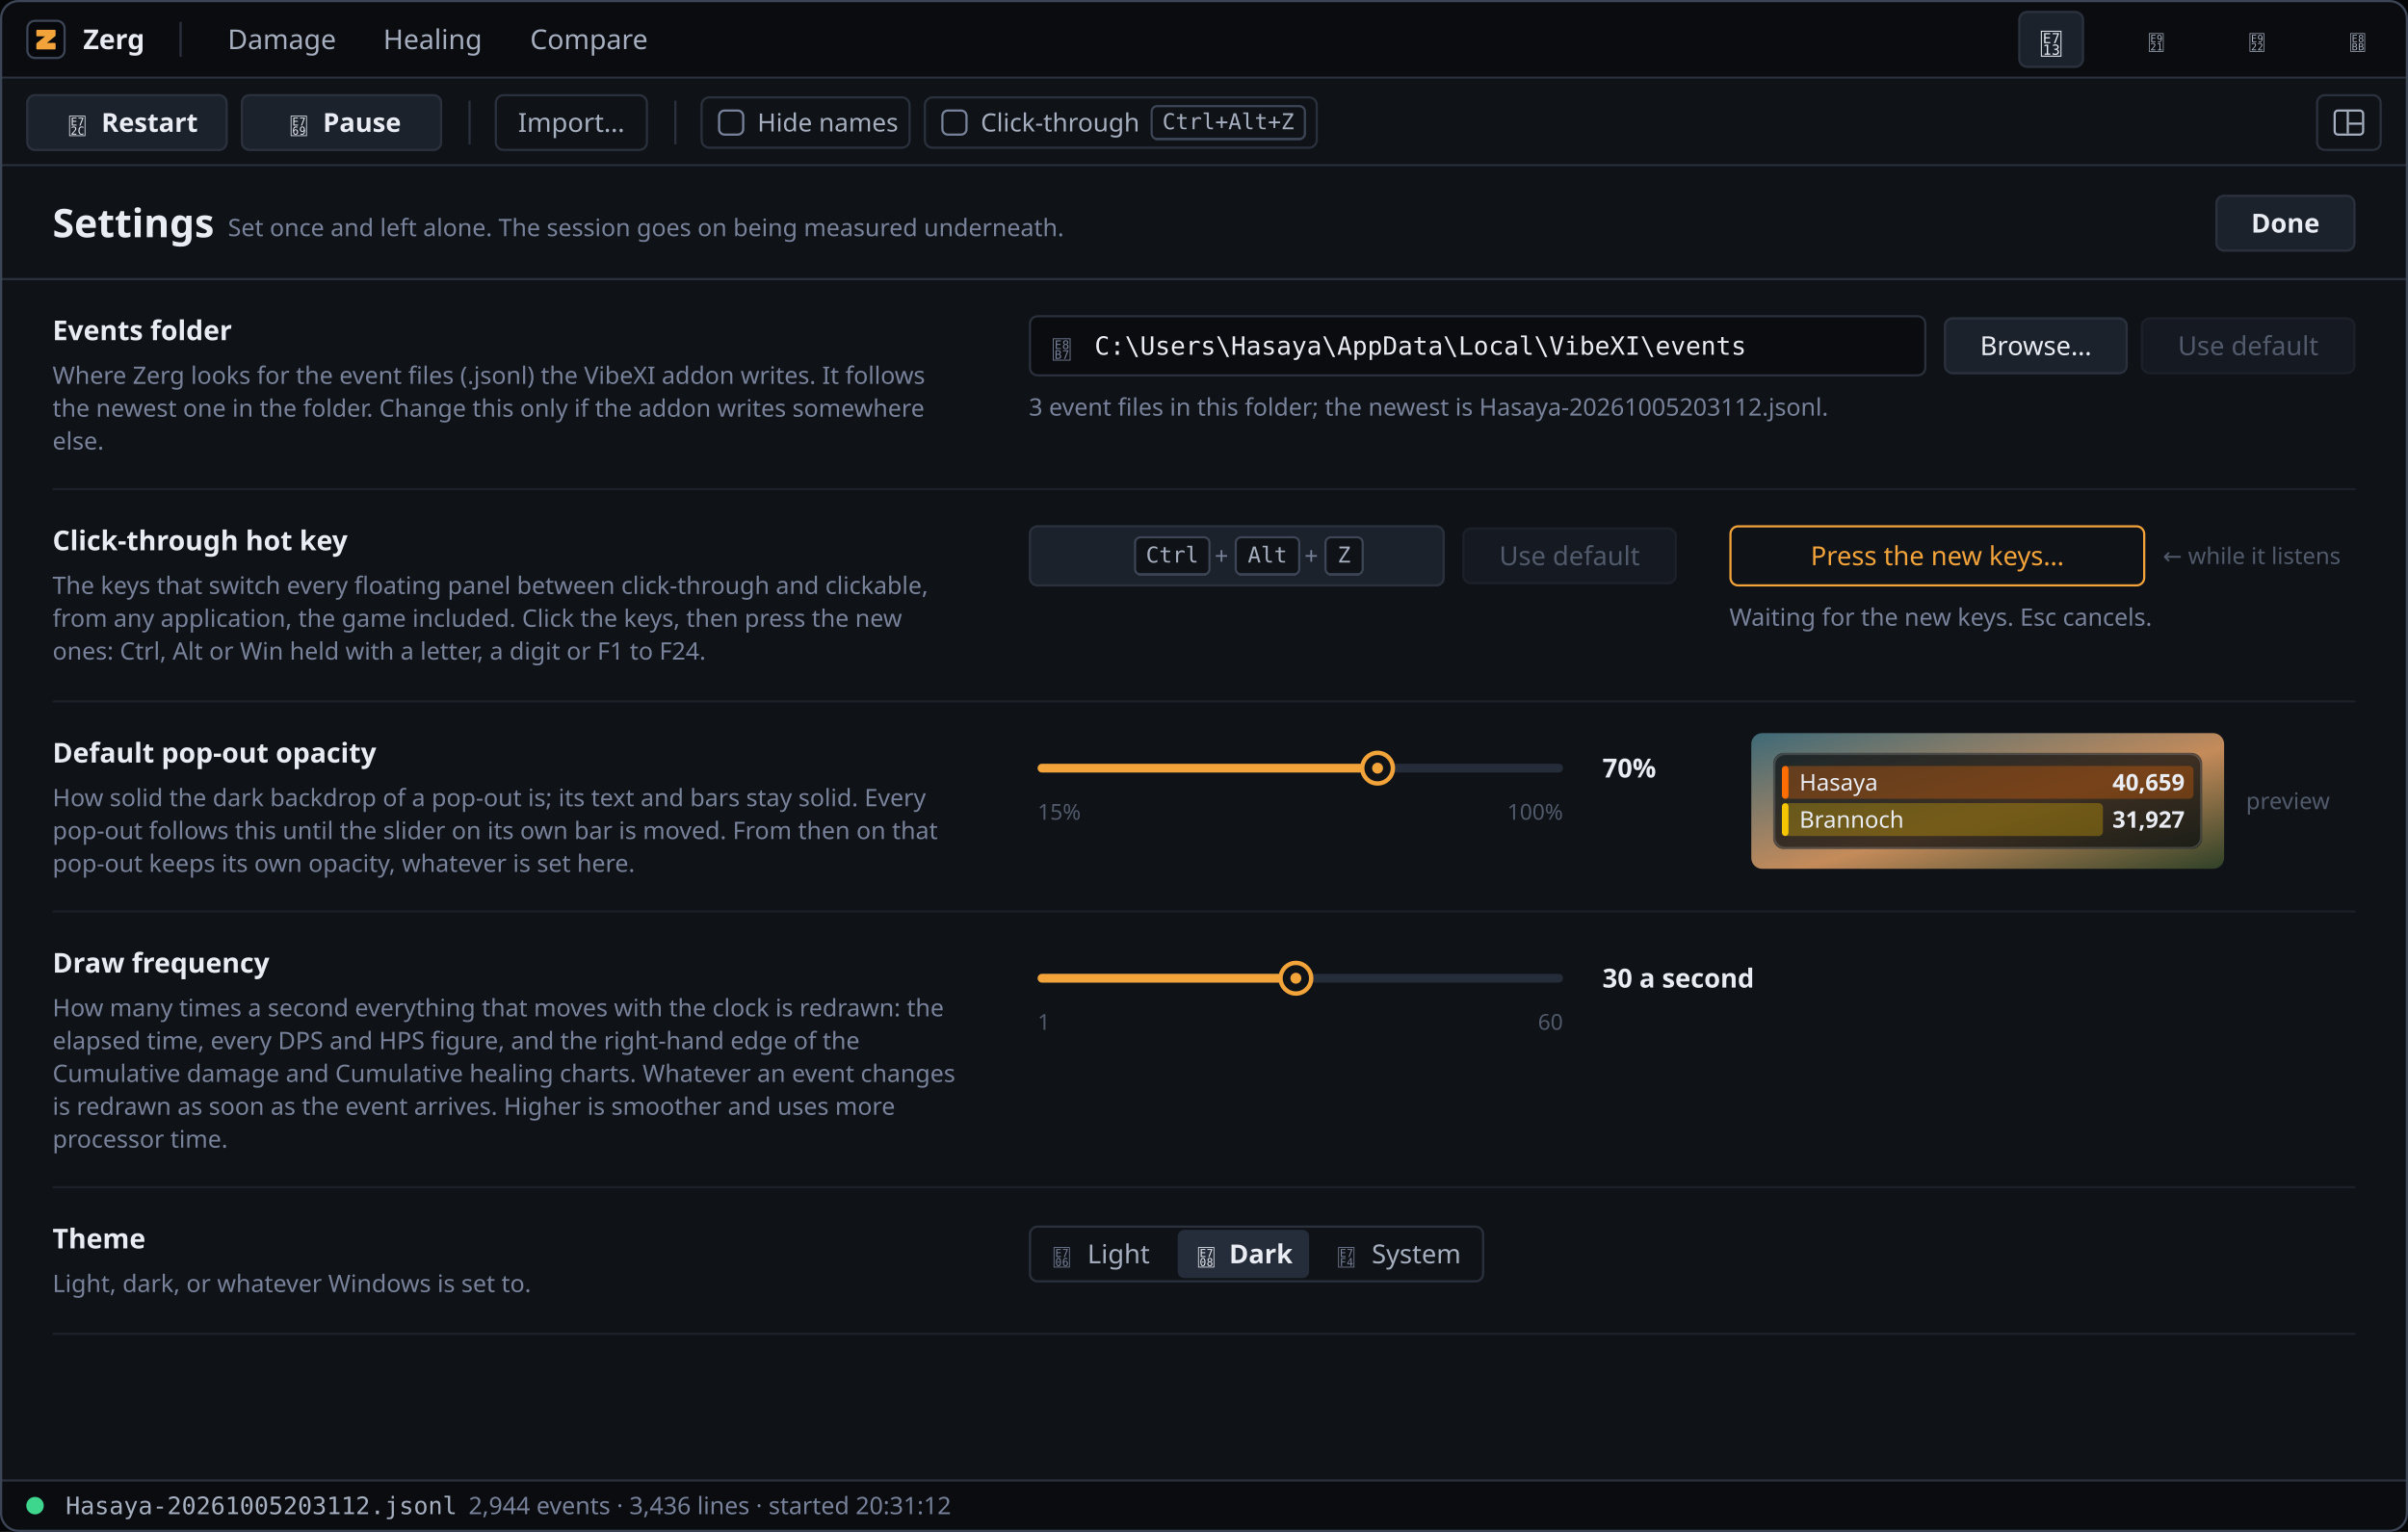
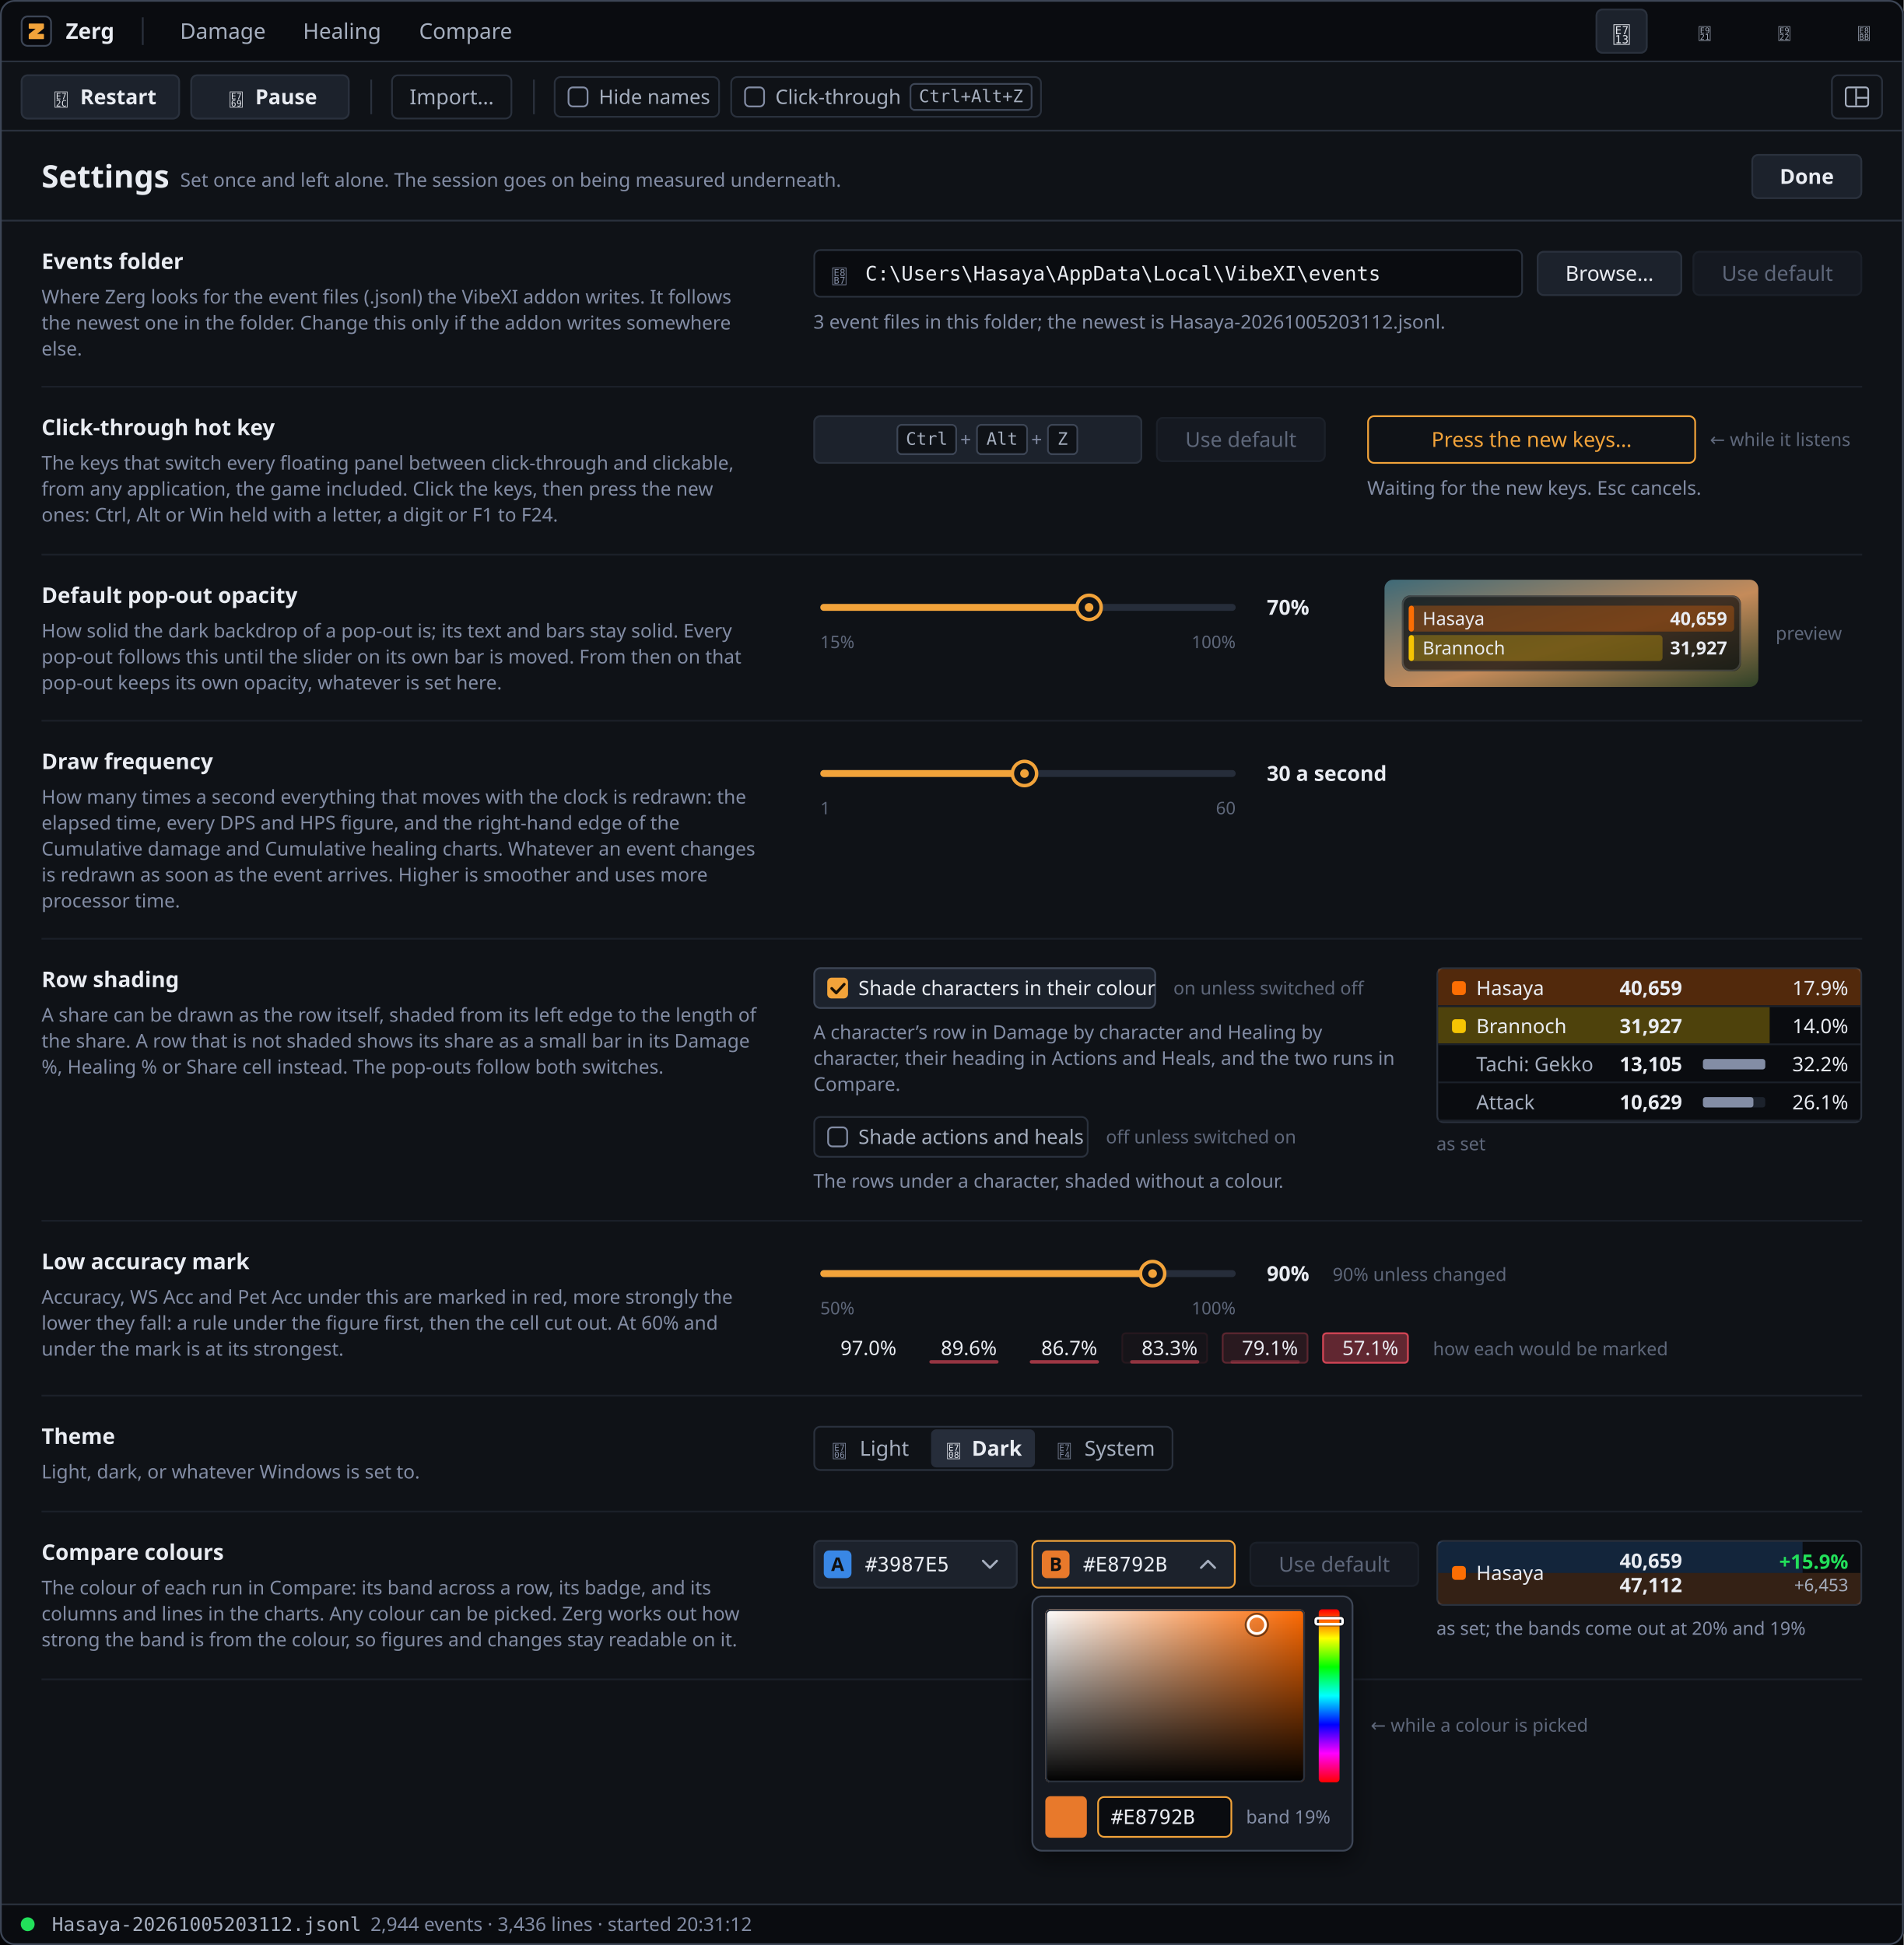
- <svg xmlns="http://www.w3.org/2000/svg" width="1100" height="700" viewBox="0 0 1100 700">
-   <style>text{font-family:'Segoe UI Variable Text','Segoe UI Variable','Segoe UI',system-ui,sans-serif;font-variant-numeric:tabular-nums;font-feature-settings:'tnum' 1;white-space:pre}.d{font-family:'Segoe UI Variable Display','Segoe UI Variable','Segoe UI',sans-serif}.s{font-family:'Segoe UI Variable Small','Segoe UI Variable','Segoe UI',sans-serif}.m{font-family:'Cascadia Mono','Consolas',monospace}.i{font-family:'Segoe Fluent Icons','Segoe MDL2 Assets'}.halo text{paint-order:stroke;stroke:#000;stroke-opacity:.6;stroke-width:2.4px;stroke-linejoin:round}.halo .nh,.halo text[fill='#191004'],.halo text[fill='#1B0508'],.halo text[fill='#07130D']{stroke:none}</style>
+ <svg xmlns="http://www.w3.org/2000/svg" width="1100" height="1124" viewBox="0 0 1100 1124">
+   <style>text{font-family:'Segoe UI Variable Text','Segoe UI Variable','Segoe UI',system-ui,sans-serif;font-variant-numeric:tabular-nums;font-feature-settings:'tnum' 1;white-space:pre}.d{font-family:'Segoe UI Variable Display','Segoe UI Variable','Segoe UI',sans-serif}.s{font-family:'Segoe UI Variable Small','Segoe UI Variable','Segoe UI',sans-serif}.m{font-family:'Cascadia Mono','Consolas',monospace}.i{font-family:'Segoe Fluent Icons','Segoe MDL2 Assets'}.halo text{paint-order:stroke;stroke:#000;stroke-opacity:.6;stroke-width:2.4px;stroke-linejoin:round}.halo .nh,.halo text[fill='#191004'],.halo text[fill='#190405'],.halo text[fill='#051306']{stroke:none}</style>
  <defs>
    <clipPath id="k5">
-       <rect x="0" y="0" width="1100" height="700" rx="8" />
+       <rect x="0" y="0" width="1100" height="1124" rx="8" />
    </clipPath>
    <linearGradient id="pv" x1="0" y1="0" x2="1" y2="1">
      <stop offset="0" stop-color="#3E6A78" />
      <stop offset=".55" stop-color="#C58B5A" />
      <stop offset="1" stop-color="#2F4127" />
    </linearGradient>
+     <filter id="s1" x="-30%" y="-30%" width="160%" height="170%">
+       <feGaussianBlur stdDeviation="7" />
+     </filter>
+     <linearGradient id="svw" x1="0" y1="0" x2="1" y2="0">
+       <stop offset="0" stop-color="#FFFFFF" />
+       <stop offset="1" stop-color="#FFFFFF" stop-opacity="0" />
+     </linearGradient>
+     <linearGradient id="svb" x1="0" y1="0" x2="0" y2="1">
+       <stop offset="0" stop-color="#000000" stop-opacity="0" />
+       <stop offset="1" stop-color="#000000" />
+     </linearGradient>
+     <linearGradient id="hue" x1="0" y1="0" x2="0" y2="1">
+       <stop offset="0" stop-color="#FF0000" />
+       <stop offset=".167" stop-color="#FFFF00" />
+       <stop offset=".333" stop-color="#00FF00" />
+       <stop offset=".5" stop-color="#00FFFF" />
+       <stop offset=".667" stop-color="#0000FF" />
+       <stop offset=".833" stop-color="#FF00FF" />
+       <stop offset="1" stop-color="#FF0000" />
+     </linearGradient>
  </defs>
-   <rect width="1100" height="700" fill="#050608" />
-   <rect x="0" y="0" width="1100" height="700" rx="8" fill="#0A0C10" />
+   <rect width="1100" height="1124" fill="#050608" />
+   <rect x="0" y="0" width="1100" height="1124" rx="8" fill="#0A0C10" />
  <g clip-path="url(#k5)">
    <rect x="0" y="0" width="1100" height="36" fill="#0A0C10" />
    <rect x="12" y="9" width="18" height="18" rx="4" fill="#07080C" />
    <rect x="12.5" y="9.5" width="17" height="17" rx="3.5" fill="none" stroke="#3D4656" stroke-width="1" />
    <path d="M17 14 L25 14 L25 16.2 L20.3 20 L25 20 L25 22.2 L17 22.2 L17 20 L21.7 16.2 L17 16.2 Z" fill="#F2A33A" stroke="#F2A33A" stroke-width="0.8" stroke-linejoin="round" />
    <text x="38" y="22.44" font-size="12.5" fill="#E9ECF2" font-weight="600">Zerg</text>
    <line x1="82.5" y1="10" x2="82.5" y2="26" stroke="#2A313D" stroke-width="1" />
    <text x="104" y="22.44" font-size="12.5" fill="#A6AFBF">Damage</text>
    <text x="175.06" y="22.44" font-size="12.5" fill="#A6AFBF">Healing</text>
    <text x="242.14" y="22.44" font-size="12.5" fill="#A6AFBF">Compare</text>
    <text x="985" y="23" font-size="10" fill="#A6AFBF" text-anchor="middle" class="i"></text>
    <text x="1031" y="23" font-size="10" fill="#A6AFBF" text-anchor="middle" class="i"></text>
    <text x="1077" y="23" font-size="10" fill="#A6AFBF" text-anchor="middle" class="i"></text>
    <rect x="922" y="5" width="30" height="26" rx="4" fill="#1C222C" />
    <rect x="922.5" y="5.5" width="29" height="25" rx="3.5" fill="none" stroke="#2A313D" stroke-width="1" />
    <text x="937" y="25" font-size="14" fill="#E9ECF2" text-anchor="middle" class="i"></text>
    <line x1="0" y1="35.5" x2="1100" y2="35.5" stroke="#2A313D" stroke-width="1" />
    <rect x="0" y="36" width="1100" height="40" fill="#0F1217" />
    <line x1="0" y1="75.5" x2="1100" y2="75.5" stroke="#2A313D" stroke-width="1" />
    <rect x="12" y="43" width="92" height="26" rx="4" fill="#1C222C" />
    <rect x="12.5" y="43.5" width="91" height="25" rx="3.5" fill="none" stroke="#2A313D" stroke-width="1" />
    <text x="35.3" y="61.5" font-size="11" fill="#E9ECF2" text-anchor="middle" class="i"></text>
    <text x="46.3" y="60.26" font-size="12" fill="#E9ECF2" font-weight="600">Restart</text>
    <rect x="110" y="43" width="92" height="26" rx="4" fill="#1C222C" />
    <rect x="110.5" y="43.5" width="91" height="25" rx="3.5" fill="none" stroke="#2A313D" stroke-width="1" />
    <text x="136.49" y="61.5" font-size="11" fill="#E9ECF2" text-anchor="middle" class="i"></text>
    <text x="147.49" y="60.26" font-size="12" fill="#E9ECF2" font-weight="600">Pause</text>
    <line x1="214.5" y1="46" x2="214.5" y2="66" stroke="#2A313D" stroke-width="1" />
    <rect x="226.5" y="43.5" width="69" height="25" rx="3.5" fill="none" stroke="#2A313D" stroke-width="1" />
    <text x="261" y="60.26" font-size="12" fill="#A6AFBF" text-anchor="middle">Import…</text>
    <line x1="308.5" y1="46" x2="308.5" y2="66" stroke="#2A313D" stroke-width="1" />
    <rect x="320.5" y="44.5" width="95" height="23" rx="3.5" fill="none" stroke="#2A313D" stroke-width="1" />
-     <rect x="328.5" y="50.5" width="11" height="11" rx="2.5" fill="none" stroke="#78829A" stroke-width="1" />
+     <rect x="328.5" y="50.5" width="11" height="11" rx="2.5" fill="none" stroke="#838DA5" stroke-width="1" />
    <text x="346" y="60.08" font-size="11.5" fill="#A6AFBF" font-weight="500">Hide names</text>
    <rect x="422.5" y="44.5" width="179" height="23" rx="3.5" fill="none" stroke="#2A313D" stroke-width="1" />
-     <rect x="430.5" y="50.5" width="11" height="11" rx="2.5" fill="none" stroke="#78829A" stroke-width="1" />
+     <rect x="430.5" y="50.5" width="11" height="11" rx="2.5" fill="none" stroke="#838DA5" stroke-width="1" />
    <text x="448" y="60.08" font-size="11.5" fill="#A6AFBF" font-weight="500">Click-through</text>
    <rect x="525.59" y="48" width="71" height="16" rx="3" fill="#0F1217" />
    <rect x="526.09" y="48.5" width="70" height="15" rx="2.5" fill="none" stroke="#3D4656" stroke-width="1" />
    <line x1="527.59" y1="63.5" x2="594.59" y2="63.5" stroke="#3D4656" stroke-width="1" />
    <text x="561.09" y="59.05" font-size="10" fill="#A6AFBF" text-anchor="middle" class="m">Ctrl+Alt+Z</text>
    <rect x="1058.5" y="43.5" width="29" height="25" rx="3.5" fill="none" stroke="#2A313D" stroke-width="1" />
    <rect x="1066.5" y="50.5" width="13" height="11" rx="1.5" fill="none" stroke="#A6AFBF" stroke-width="1" />
    <line x1="1072.5" y1="51" x2="1072.5" y2="61" stroke="#A6AFBF" stroke-width="1" />
    <line x1="1073" y1="56.5" x2="1079" y2="56.5" stroke="#A6AFBF" stroke-width="1" />
-     <rect x="0" y="76" width="1100" height="600" fill="#0F1217" />
+     <rect x="0" y="76" width="1100" height="1024" fill="#0F1217" />
    <text x="24" y="108.39" font-size="18" fill="#E9ECF2" font-weight="600" class="d">Settings</text>
-     <text x="104.13" y="107.91" font-size="11" fill="#78829A">Set once and left alone. The session goes on being measured underneath.</text>
+     <text x="104.13" y="107.91" font-size="11" fill="#838DA5">Set once and left alone. The session goes on being measured underneath.</text>
    <rect x="1012" y="89" width="64" height="26" rx="4" fill="#1C222C" />
    <rect x="1012.5" y="89.5" width="63" height="25" rx="3.5" fill="none" stroke="#2A313D" stroke-width="1" />
    <text x="1044" y="106.26" font-size="12" fill="#E9ECF2" font-weight="600" text-anchor="middle">Done</text>
    <line x1="0" y1="127.5" x2="1100" y2="127.5" stroke="#2A313D" stroke-width="1" />
    <text x="24" y="155.44" font-size="12.5" fill="#E9ECF2" font-weight="600">Events folder</text>
-     <text x="24" y="175.41" font-size="11" fill="#78829A">Where Zerg looks for the event files (.jsonl) the VibeXI addon writes. It follows</text>
-     <text x="24" y="190.41" font-size="11" fill="#78829A">the newest one in the folder. Change this only if the addon writes somewhere</text>
-     <text x="24" y="205.41" font-size="11" fill="#78829A">else.</text>
+     <text x="24" y="175.41" font-size="11" fill="#838DA5">Where Zerg looks for the event files (.jsonl) the VibeXI addon writes. It follows</text>
+     <text x="24" y="190.41" font-size="11" fill="#838DA5">the newest one in the folder. Change this only if the addon writes somewhere</text>
+     <text x="24" y="205.41" font-size="11" fill="#838DA5">else.</text>
    <rect x="470" y="144" width="410" height="28" rx="4" fill="#0A0C10" />
    <rect x="470.5" y="144.5" width="409" height="27" rx="3.5" fill="none" stroke="#2A313D" stroke-width="1" />
-     <text x="485" y="164" font-size="12" fill="#78829A" text-anchor="middle" class="i"></text>
+     <text x="485" y="164" font-size="12" fill="#838DA5" text-anchor="middle" class="i"></text>
    <text x="500" y="162.08" font-size="11.5" fill="#E9ECF2" class="m">C:\Users\Hasaya\AppData\Local\VibeXI\events</text>
    <rect x="888" y="145" width="84" height="26" rx="4" fill="#1C222C" />
    <rect x="888.5" y="145.5" width="83" height="25" rx="3.5" fill="none" stroke="#2A313D" stroke-width="1" />
    <text x="930" y="162.26" font-size="12" fill="#E9ECF2" text-anchor="middle">Browse…</text>
    <rect x="978" y="145" width="98" height="26" rx="4" fill="#151921" />
    <rect x="978.5" y="145.5" width="97" height="25" rx="3.5" fill="none" stroke="#1B2029" stroke-width="1" />
-     <text x="1027" y="162.26" font-size="12" fill="#515A6B" text-anchor="middle">Use default</text>
-     <text x="470" y="189.91" font-size="11" fill="#78829A">3 event files in this folder; the newest is Hasaya-20261005203112.jsonl.</text>
+     <text x="1027" y="162.26" font-size="12" fill="#5E677A" text-anchor="middle">Use default</text>
+     <text x="470" y="189.91" font-size="11" fill="#838DA5">3 event files in this folder; the newest is Hasaya-20261005203112.jsonl.</text>
    <line x1="24" y1="223.5" x2="1076" y2="223.5" stroke="#1B2029" stroke-width="1" />
    <text x="24" y="251.44" font-size="12.5" fill="#E9ECF2" font-weight="600">Click-through hot key</text>
-     <text x="24" y="271.4" font-size="11" fill="#78829A">The keys that switch every floating panel between click-through and clickable,</text>
-     <text x="24" y="286.4" font-size="11" fill="#78829A">from any application, the game included. Click the keys, then press the new</text>
-     <text x="24" y="301.4" font-size="11" fill="#78829A">ones: Ctrl, Alt or Win held with a letter, a digit or F1 to F24.</text>
+     <text x="24" y="271.4" font-size="11" fill="#838DA5">The keys that switch every floating panel between click-through and clickable,</text>
+     <text x="24" y="286.4" font-size="11" fill="#838DA5">from any application, the game included. Click the keys, then press the new</text>
+     <text x="24" y="301.4" font-size="11" fill="#838DA5">ones: Ctrl, Alt or Win held with a letter, a digit or F1 to F24.</text>
    <rect x="470" y="240" width="190" height="28" rx="4" fill="#1C222C" />
    <rect x="470.5" y="240.5" width="189" height="27" rx="3.5" fill="none" stroke="#2A313D" stroke-width="1" />
    <rect x="518" y="245" width="35" height="18" rx="3" fill="#0F1217" />
    <rect x="518.5" y="245.5" width="34" height="17" rx="2.5" fill="none" stroke="#3D4656" stroke-width="1" />
    <line x1="520" y1="262.5" x2="551" y2="262.5" stroke="#3D4656" stroke-width="1" />
    <text x="535.5" y="257.05" font-size="10" fill="#A6AFBF" text-anchor="middle" class="m">Ctrl</text>
-     <text x="558" y="257.9" font-size="11" fill="#78829A" text-anchor="middle">+</text>
+     <text x="558" y="257.9" font-size="11" fill="#838DA5" text-anchor="middle">+</text>
    <rect x="564" y="245" width="30" height="18" rx="3" fill="#0F1217" />
    <rect x="564.5" y="245.5" width="29" height="17" rx="2.5" fill="none" stroke="#3D4656" stroke-width="1" />
    <line x1="566" y1="262.5" x2="592" y2="262.5" stroke="#3D4656" stroke-width="1" />
    <text x="579" y="257.05" font-size="10" fill="#A6AFBF" text-anchor="middle" class="m">Alt</text>
-     <text x="599" y="257.9" font-size="11" fill="#78829A" text-anchor="middle">+</text>
+     <text x="599" y="257.9" font-size="11" fill="#838DA5" text-anchor="middle">+</text>
    <rect x="605" y="245" width="18" height="18" rx="3" fill="#0F1217" />
    <rect x="605.5" y="245.5" width="17" height="17" rx="2.5" fill="none" stroke="#3D4656" stroke-width="1" />
    <line x1="607" y1="262.5" x2="621" y2="262.5" stroke="#3D4656" stroke-width="1" />
    <text x="614" y="257.05" font-size="10" fill="#A6AFBF" text-anchor="middle" class="m">Z</text>
    <rect x="668" y="241" width="98" height="26" rx="4" fill="#151921" />
    <rect x="668.5" y="241.5" width="97" height="25" rx="3.5" fill="none" stroke="#1B2029" stroke-width="1" />
-     <text x="717" y="258.26" font-size="12" fill="#515A6B" text-anchor="middle">Use default</text>
+     <text x="717" y="258.26" font-size="12" fill="#5E677A" text-anchor="middle">Use default</text>
    <rect x="790" y="240" width="190" height="28" rx="4" fill="#0F1217" />
    <rect x="790.5" y="240.5" width="189" height="27" rx="3.5" fill="none" stroke="#F2A33A" stroke-width="1" />
    <text x="885" y="258.26" font-size="12" fill="#F2A33A" text-anchor="middle">Press the new keys…</text>
-     <text x="790" y="285.9" font-size="11" fill="#78829A">Waiting for the new keys. Esc cancels.</text>
-     <text x="988" y="257.73" font-size="10.5" fill="#515A6B">← while it listens</text>
+     <text x="790" y="285.9" font-size="11" fill="#838DA5">Waiting for the new keys. Esc cancels.</text>
+     <text x="988" y="257.73" font-size="10.5" fill="#5E677A">← while it listens</text>
    <line x1="24" y1="320.5" x2="1076" y2="320.5" stroke="#1B2029" stroke-width="1" />
    <text x="24" y="348.44" font-size="12.5" fill="#E9ECF2" font-weight="600">Default pop-out opacity</text>
-     <text x="24" y="368.4" font-size="11" fill="#78829A">How solid the dark backdrop of a pop-out is; its text and bars stay solid. Every</text>
-     <text x="24" y="383.4" font-size="11" fill="#78829A">pop-out follows this until the slider on its own bar is moved. From then on that</text>
-     <text x="24" y="398.4" font-size="11" fill="#78829A">pop-out keeps its own opacity, whatever is set here.</text>
+     <text x="24" y="368.4" font-size="11" fill="#838DA5">How solid the dark backdrop of a pop-out is; its text and bars stay solid. Every</text>
+     <text x="24" y="383.4" font-size="11" fill="#838DA5">pop-out follows this until the slider on its own bar is moved. From then on that</text>
+     <text x="24" y="398.4" font-size="11" fill="#838DA5">pop-out keeps its own opacity, whatever is set here.</text>
    <rect x="474" y="349" width="240" height="4" rx="2" fill="#262D3A" />
    <rect x="474" y="349" width="155.29" height="4" rx="2" fill="#F2A33A" />
    <circle cx="629.29" cy="351" r="7" fill="#0F1217" stroke="#F2A33A" stroke-width="2" />
    <circle cx="629.29" cy="351" r="2.5" fill="#F2A33A" />
    <text x="732" y="355.26" font-size="12" fill="#E9ECF2" font-weight="600">70%</text>
-     <text x="474" y="374.55" font-size="10" fill="#515A6B">15%</text>
-     <text x="714" y="374.55" font-size="10" fill="#515A6B" text-anchor="end">100%</text>
+     <text x="474" y="374.55" font-size="10" fill="#5E677A">15%</text>
+     <text x="714" y="374.55" font-size="10" fill="#5E677A" text-anchor="end">100%</text>
    <rect x="800" y="335" width="216" height="62" rx="5" fill="url(#pv)" />
    <rect x="810" y="344" width="196" height="44" rx="5" fill="#06080C" opacity="0.7" />
    <rect x="810.5" y="344.5" width="195" height="43" rx="5" fill="none" stroke="rgba(255,255,255,0.16)" stroke-width="1" />
    <rect x="814" y="350" width="188" height="15" rx="2" fill="#FC6E03" opacity="0.3" />
    <rect x="814" y="350" width="3" height="15" rx="1.5" fill="#FC6E03" />
    <text x="822" y="361.23" font-size="10.5" fill="#E9ECF2">Hasaya</text>
    <text x="998" y="361.23" font-size="10.5" fill="#E9ECF2" font-weight="600" text-anchor="end">40,659</text>
    <rect x="814" y="367" width="146.64" height="15" rx="2" fill="#F5C403" opacity="0.3" />
    <rect x="814" y="367" width="3" height="15" rx="1.5" fill="#F5C403" />
    <text x="822" y="378.23" font-size="10.5" fill="#E9ECF2">Brannoch</text>
    <text x="998" y="378.23" font-size="10.5" fill="#E9ECF2" font-weight="600" text-anchor="end">31,927</text>
-     <text x="1026" y="369.73" font-size="10.5" fill="#515A6B">preview</text>
+     <text x="1026" y="369.73" font-size="10.5" fill="#5E677A">preview</text>
    <line x1="24" y1="416.5" x2="1076" y2="416.5" stroke="#1B2029" stroke-width="1" />
    <text x="24" y="444.44" font-size="12.5" fill="#E9ECF2" font-weight="600">Draw frequency</text>
-     <text x="24" y="464.4" font-size="11" fill="#78829A">How many times a second everything that moves with the clock is redrawn: the</text>
-     <text x="24" y="479.4" font-size="11" fill="#78829A">elapsed time, every DPS and HPS figure, and the right-hand edge of the</text>
-     <text x="24" y="494.4" font-size="11" fill="#78829A">Cumulative damage and Cumulative healing charts. Whatever an event changes</text>
-     <text x="24" y="509.4" font-size="11" fill="#78829A">is redrawn as soon as the event arrives. Higher is smoother and uses more</text>
-     <text x="24" y="524.4" font-size="11" fill="#78829A">processor time.</text>
+     <text x="24" y="464.4" font-size="11" fill="#838DA5">How many times a second everything that moves with the clock is redrawn: the</text>
+     <text x="24" y="479.4" font-size="11" fill="#838DA5">elapsed time, every DPS and HPS figure, and the right-hand edge of the</text>
+     <text x="24" y="494.4" font-size="11" fill="#838DA5">Cumulative damage and Cumulative healing charts. Whatever an event changes</text>
+     <text x="24" y="509.4" font-size="11" fill="#838DA5">is redrawn as soon as the event arrives. Higher is smoother and uses more</text>
+     <text x="24" y="524.4" font-size="11" fill="#838DA5">processor time.</text>
    <rect x="474" y="445" width="240" height="4" rx="2" fill="#262D3A" />
    <rect x="474" y="445" width="117.97" height="4" rx="2" fill="#F2A33A" />
    <circle cx="591.97" cy="447" r="7" fill="#0F1217" stroke="#F2A33A" stroke-width="2" />
    <circle cx="591.97" cy="447" r="2.5" fill="#F2A33A" />
    <text x="732" y="451.26" font-size="12" fill="#E9ECF2" font-weight="600">30 a second</text>
-     <text x="474" y="470.55" font-size="10" fill="#515A6B">1</text>
-     <text x="714" y="470.55" font-size="10" fill="#515A6B" text-anchor="end">60</text>
+     <text x="474" y="470.55" font-size="10" fill="#5E677A">1</text>
+     <text x="714" y="470.55" font-size="10" fill="#5E677A" text-anchor="end">60</text>
    <line x1="24" y1="542.5" x2="1076" y2="542.5" stroke="#1B2029" stroke-width="1" />
-     <text x="24" y="570.44" font-size="12.5" fill="#E9ECF2" font-weight="600">Theme</text>
-     <text x="24" y="590.4" font-size="11" fill="#78829A">Light, dark, or whatever Windows is set to.</text>
-     <rect x="470" y="560" width="208" height="26" rx="4" fill="#0F1217" />
-     <rect x="470.5" y="560.5" width="207" height="25" rx="3.5" fill="none" stroke="#2A313D" stroke-width="1" />
-     <text x="485" y="578.5" font-size="11" fill="#78829A" text-anchor="middle" class="i"></text>
-     <text x="511" y="577.26" font-size="12" fill="#A6AFBF" text-anchor="middle">Light</text>
-     <rect x="538" y="562" width="60" height="22" rx="3" fill="#262D3A" />
-     <text x="551" y="578.5" font-size="11" fill="#E9ECF2" text-anchor="middle" class="i"></text>
-     <text x="576" y="577.26" font-size="12" fill="#E9ECF2" font-weight="600" text-anchor="middle">Dark</text>
-     <text x="615" y="578.5" font-size="11" fill="#78829A" text-anchor="middle" class="i"></text>
-     <text x="647" y="577.26" font-size="12" fill="#A6AFBF" text-anchor="middle">System</text>
-     <line x1="24" y1="609.5" x2="1076" y2="609.5" stroke="#1B2029" stroke-width="1" />
-     <rect x="0" y="676" width="1100" height="24" fill="#0A0C10" />
-     <line x1="0" y1="676.5" x2="1100" y2="676.5" stroke="#2A313D" stroke-width="1" />
-     <circle cx="16" cy="688" r="4" fill="#3DD68C" />
-     <text x="30" y="691.9" font-size="11" fill="#A6AFBF" class="m">Hasaya-20261005203112.jsonl</text>
-     <text x="214.04" y="691.9" font-size="11" fill="#78829A">2,944 events · 3,436 lines · started 20:31:12</text>
+     <text x="24" y="570.44" font-size="12.5" fill="#E9ECF2" font-weight="600">Row shading</text>
+     <text x="24" y="590.4" font-size="11" fill="#838DA5">A share can be drawn as the row itself, shaded from its left edge to the length of</text>
+     <text x="24" y="605.4" font-size="11" fill="#838DA5">the share. A row that is not shaded shows its share as a small bar in its Damage</text>
+     <text x="24" y="620.4" font-size="11" fill="#838DA5">%, Healing % or Share cell instead. The pop-outs follow both switches.</text>
+     <rect x="470" y="559" width="198" height="24" rx="4" fill="#1C222C" />
+     <rect x="470.5" y="559.5" width="197" height="23" rx="3.5" fill="none" stroke="#3D4656" stroke-width="1" />
+     <rect x="478" y="565" width="12" height="12" rx="2.5" fill="#F2A33A" />
+     <path d="M480.6 571.2 l2.6 2.6 l4.6 -5" fill="none" stroke="#191004" stroke-width="1.6" stroke-linejoin="round" stroke-linecap="round" />
+     <text x="496" y="575.08" font-size="11.5" fill="#E9ECF2" font-weight="500">Shade characters in their colour</text>
+     <text x="678" y="574.73" font-size="10.5" fill="#5E677A">on unless switched off</text>
+     <text x="470" y="600.4" font-size="11" fill="#838DA5">A character’s row in Damage by character and Healing by</text>
+     <text x="470" y="615.4" font-size="11" fill="#838DA5">character, their heading in Actions and Heals, and the two runs in</text>
+     <text x="470" y="630.4" font-size="11" fill="#838DA5">Compare.</text>
+     <rect x="470.5" y="645.5" width="158" height="23" rx="3.5" fill="none" stroke="#2A313D" stroke-width="1" />
+     <rect x="478.5" y="651.5" width="11" height="11" rx="2.5" fill="none" stroke="#838DA5" stroke-width="1" />
+     <text x="496" y="661.08" font-size="11.5" fill="#A6AFBF" font-weight="500">Shade actions and heals</text>
+     <text x="639" y="660.73" font-size="10.5" fill="#5E677A">off unless switched on</text>
+     <text x="470" y="686.4" font-size="11" fill="#838DA5">The rows under a character, shaded without a colour.</text>
+     <rect x="830" y="559" width="246" height="90" rx="4" fill="#0A0C10" />
+     <rect x="830.5" y="559.5" width="245" height="89" rx="3.5" fill="none" stroke="#2A313D" stroke-width="1" />
+     <rect x="831" y="560" width="244" height="21" fill="#FC6E03" opacity="0.3" />
+     <rect x="839" y="567" width="8" height="8" rx="2" fill="#FC6E03" />
+     <text x="853" y="575.08" font-size="11.5" fill="#E9ECF2">Hasaya</text>
+     <text x="972" y="575.08" font-size="11.5" fill="#E9ECF2" font-weight="600" text-anchor="end">40,659</text>
+     <text x="1068" y="575.08" font-size="11.5" fill="#E9ECF2" text-anchor="end">17.9%</text>
+     <line x1="831" y1="581.5" x2="1075" y2="581.5" stroke="#1B2029" stroke-width="1" />
+     <rect x="831" y="582" width="191.54" height="21" fill="#F5C403" opacity="0.29" />
+     <rect x="839" y="589" width="8" height="8" rx="2" fill="#F5C403" />
+     <text x="853" y="597.08" font-size="11.5" fill="#E9ECF2">Brannoch</text>
+     <text x="972" y="597.08" font-size="11.5" fill="#E9ECF2" font-weight="600" text-anchor="end">31,927</text>
+     <text x="1068" y="597.08" font-size="11.5" fill="#E9ECF2" text-anchor="end">14.0%</text>
+     <line x1="831" y1="603.5" x2="1075" y2="603.5" stroke="#1B2029" stroke-width="1" />
+     <text x="853" y="619.08" font-size="11.5" fill="#A6AFBF">Tachi: Gekko</text>
+     <rect x="984" y="612" width="36" height="6" rx="1.5" fill="#1C222C" />
+     <rect x="984" y="612" width="36" height="6" rx="1.5" fill="#838DA5" />
+     <text x="972" y="619.08" font-size="11.5" fill="#E9ECF2" font-weight="600" text-anchor="end">13,105</text>
+     <text x="1068" y="619.08" font-size="11.5" fill="#E9ECF2" text-anchor="end">32.2%</text>
+     <line x1="831" y1="625.5" x2="1075" y2="625.5" stroke="#1B2029" stroke-width="1" />
+     <text x="853" y="641.08" font-size="11.5" fill="#A6AFBF">Attack</text>
+     <rect x="984" y="634" width="36" height="6" rx="1.5" fill="#1C222C" />
+     <rect x="984" y="634" width="29.16" height="6" rx="1.5" fill="#838DA5" />
+     <text x="972" y="641.08" font-size="11.5" fill="#E9ECF2" font-weight="600" text-anchor="end">10,629</text>
+     <text x="1068" y="641.08" font-size="11.5" fill="#E9ECF2" text-anchor="end">26.1%</text>
+     <line x1="831" y1="647.5" x2="1075" y2="647.5" stroke="#1B2029" stroke-width="1" />
+     <text x="830" y="664.73" font-size="10.5" fill="#5E677A">as set</text>
+     <line x1="24" y1="705.5" x2="1076" y2="705.5" stroke="#1B2029" stroke-width="1" />
+     <text x="24" y="733.44" font-size="12.5" fill="#E9ECF2" font-weight="600">Low accuracy mark</text>
+     <text x="24" y="753.4" font-size="11" fill="#838DA5">Accuracy, WS Acc and Pet Acc under this are marked in red, more strongly the</text>
+     <text x="24" y="768.4" font-size="11" fill="#838DA5">lower they fall: a rule under the figure first, then the cell cut out. At 60% and</text>
+     <text x="24" y="783.4" font-size="11" fill="#838DA5">under the mark is at its strongest.</text>
+     <rect x="474" y="734" width="240" height="4" rx="2" fill="#262D3A" />
+     <rect x="474" y="734" width="192" height="4" rx="2" fill="#F2A33A" />
+     <circle cx="666" cy="736" r="7" fill="#0F1217" stroke="#F2A33A" stroke-width="2" />
+     <circle cx="666" cy="736" r="2.5" fill="#F2A33A" />
+     <text x="732" y="740.26" font-size="12" fill="#E9ECF2" font-weight="600">90%</text>
+     <text x="474" y="759.55" font-size="10" fill="#5E677A">50%</text>
+     <text x="714" y="759.55" font-size="10" fill="#5E677A" text-anchor="end">100%</text>
+     <text x="770" y="740.23" font-size="10.5" fill="#5E677A">90% unless changed</text>
+     <text x="518" y="783.08" font-size="11.5" fill="#E9ECF2" text-anchor="end">97.0%</text>
+     <rect x="537" y="786" width="40" height="2" rx="1" fill="#FF5063" opacity="0.56" />
+     <text x="576" y="783.08" font-size="11.5" fill="#E9ECF2" text-anchor="end">89.6%</text>
+     <rect x="595" y="786" width="40" height="2" rx="1" fill="#FF5063" opacity="0.6" />
+     <text x="634" y="783.08" font-size="11.5" fill="#E9ECF2" text-anchor="end">86.7%</text>
+     <rect x="648" y="770" width="50" height="18" rx="2" fill="#0F1217" opacity="0.21" />
+     <rect x="648" y="770" width="50" height="18" rx="2" fill="#FF5063" opacity="0.03" />
+     <rect x="648.5" y="770.5" width="49" height="17" rx="2" fill="none" stroke="#FF5063" stroke-width="1" opacity="0.07" />
+     <rect x="653" y="786" width="40" height="2" rx="1" fill="#FF5063" opacity="0.51" />
+     <text x="692" y="783.08" font-size="11.5" fill="#E9ECF2" text-anchor="end">83.3%</text>
+     <rect x="706" y="770" width="50" height="18" rx="2" fill="#0F1217" opacity="0.61" />
+     <rect x="706" y="770" width="50" height="18" rx="2" fill="#FF5063" opacity="0.11" />
+     <rect x="706.5" y="770.5" width="49" height="17" rx="2" fill="none" stroke="#FF5063" stroke-width="1" opacity="0.24" />
+     <rect x="711" y="786" width="40" height="2" rx="1" fill="#FF5063" opacity="0.28" />
+     <text x="750" y="783.08" font-size="11.5" fill="#E9ECF2" text-anchor="end">79.1%</text>
+     <rect x="764" y="770" width="50" height="18" rx="2" fill="#0F1217" opacity="1" />
+     <rect x="764" y="770" width="50" height="18" rx="2" fill="#FF5063" opacity="0.34" />
+     <rect x="764.5" y="770.5" width="49" height="17" rx="2" fill="none" stroke="#FF5063" stroke-width="1" opacity="0.72" />
+     <text x="808" y="783.08" font-size="11.5" fill="#E9ECF2" text-anchor="end">57.1%</text>
+     <text x="828" y="783.23" font-size="10.5" fill="#5E677A">how each would be marked</text>
+     <line x1="24" y1="806.5" x2="1076" y2="806.5" stroke="#1B2029" stroke-width="1" />
+     <text x="24" y="834.44" font-size="12.5" fill="#E9ECF2" font-weight="600">Theme</text>
+     <text x="24" y="854.4" font-size="11" fill="#838DA5">Light, dark, or whatever Windows is set to.</text>
+     <rect x="470" y="824" width="208" height="26" rx="4" fill="#0F1217" />
+     <rect x="470.5" y="824.5" width="207" height="25" rx="3.5" fill="none" stroke="#2A313D" stroke-width="1" />
+     <text x="485" y="842.5" font-size="11" fill="#838DA5" text-anchor="middle" class="i"></text>
+     <text x="511" y="841.26" font-size="12" fill="#A6AFBF" text-anchor="middle">Light</text>
+     <rect x="538" y="826" width="60" height="22" rx="3" fill="#262D3A" />
+     <text x="551" y="842.5" font-size="11" fill="#E9ECF2" text-anchor="middle" class="i"></text>
+     <text x="576" y="841.26" font-size="12" fill="#E9ECF2" font-weight="600" text-anchor="middle">Dark</text>
+     <text x="615" y="842.5" font-size="11" fill="#838DA5" text-anchor="middle" class="i"></text>
+     <text x="647" y="841.26" font-size="12" fill="#A6AFBF" text-anchor="middle">System</text>
+     <line x1="24" y1="873.5" x2="1076" y2="873.5" stroke="#1B2029" stroke-width="1" />
+     <text x="24" y="901.44" font-size="12.5" fill="#E9ECF2" font-weight="600">Compare colours</text>
+     <text x="24" y="921.4" font-size="11" fill="#838DA5">The colour of each run in Compare: its band across a row, its badge, and its</text>
+     <text x="24" y="936.4" font-size="11" fill="#838DA5">columns and lines in the charts. Any colour can be picked. Zerg works out how</text>
+     <text x="24" y="951.4" font-size="11" fill="#838DA5">strong the band is from the colour, so figures and changes stay readable on it.</text>
+     <rect x="470" y="890" width="118" height="28" rx="4" fill="#1C222C" />
+     <rect x="470.5" y="890.5" width="117" height="27" rx="3.5" fill="none" stroke="#2A313D" stroke-width="1" />
+     <rect x="476" y="896" width="16" height="16" rx="3" fill="#3987E5" />
+     <text x="484" y="907.86" font-size="10.88" fill="#101010" font-weight="700" text-anchor="middle">A</text>
+     <text x="500" y="908.08" font-size="11.5" fill="#E9ECF2" class="m">#3987E5</text>
+     <path d="M568 902 l4 4 l4 -4" fill="none" stroke="#A6AFBF" stroke-width="1.3" stroke-linejoin="round" stroke-linecap="round" />
+     <rect x="596" y="890" width="118" height="28" rx="4" fill="#1C222C" />
+     <rect x="596.5" y="890.5" width="117" height="27" rx="3.5" fill="none" stroke="#F2A33A" stroke-width="1" />
+     <rect x="602" y="896" width="16" height="16" rx="3" fill="#E8792B" />
+     <text x="610" y="907.86" font-size="10.88" fill="#101010" font-weight="700" text-anchor="middle">B</text>
+     <text x="626" y="908.08" font-size="11.5" fill="#E9ECF2" class="m">#E8792B</text>
+     <path d="M694 906 l4 -4 l4 4" fill="none" stroke="#A6AFBF" stroke-width="1.3" stroke-linejoin="round" stroke-linecap="round" />
+     <rect x="722" y="891" width="98" height="26" rx="4" fill="#151921" />
+     <rect x="722.5" y="891.5" width="97" height="25" rx="3.5" fill="none" stroke="#1B2029" stroke-width="1" />
+     <text x="771" y="908.26" font-size="12" fill="#5E677A" text-anchor="middle">Use default</text>
+     <rect x="830" y="890" width="246" height="38" rx="4" fill="#0A0C10" />
+     <rect x="830.5" y="890.5" width="245" height="37" rx="3.5" fill="none" stroke="#2A313D" stroke-width="1" />
+     <rect x="831" y="891" width="210.58" height="18" fill="#3987E5" opacity="0.2" />
+     <rect x="831" y="909" width="244" height="18" fill="#E8792B" opacity="0.19" />
+     <rect x="839" y="905" width="8" height="8" rx="2" fill="#FC6E03" />
+     <text x="853" y="913.08" font-size="11.5" fill="#E9ECF2">Hasaya</text>
+     <text x="972" y="906.08" font-size="11.5" fill="#E9ECF2" font-weight="600" text-anchor="end">40,659</text>
+     <text x="972" y="920.08" font-size="11.5" fill="#E9ECF2" font-weight="600" text-anchor="end">47,112</text>
+     <text x="1068" y="906.58" font-size="11.5" fill="#22E05A" font-weight="600" text-anchor="end">+15.9%</text>
+     <text x="1068" y="919.55" font-size="10" fill="#A6AFBF" text-anchor="end">+6,453</text>
+     <text x="830" y="944.73" font-size="10.5" fill="#838DA5">as set; the bands come out at 20% and 19%</text>
+     <line x1="24" y1="970.5" x2="1076" y2="970.5" stroke="#1B2029" stroke-width="1" />
+     <rect x="596" y="927" width="186" height="148" rx="6" fill="#000000" opacity="0.5" filter="url(#s1)" />
+     <rect x="596" y="922" width="186" height="148" rx="6" fill="#151921" />
+     <rect x="596.5" y="922.5" width="185" height="147" rx="5.5" fill="none" stroke="#3D4656" stroke-width="1" />
+     <rect x="604" y="930" width="150" height="100" rx="3" fill="#FF6900" />
+     <rect x="604" y="930" width="150" height="100" rx="3" fill="url(#svw)" />
+     <rect x="604" y="930" width="150" height="100" rx="3" fill="url(#svb)" />
+     <rect x="604.5" y="930.5" width="149" height="99" rx="2.5" fill="none" stroke="#2A313D" stroke-width="1" />
+     <circle cx="726.2" cy="939" r="6.5" fill="none" stroke="#000000" stroke-width="1" opacity="0.5" />
+     <circle cx="726.2" cy="939" r="5" fill="none" stroke="#FFFFFF" stroke-width="1.5" />
+     <rect x="762" y="930" width="12" height="100" rx="2" fill="url(#hue)" />
+     <rect x="759.5" y="934.4" width="17" height="5" rx="1.5" fill="none" stroke="#000000" stroke-width="1" opacity="0.5" />
+     <rect x="760.25" y="935.15" width="15.5" height="3.5" rx="1" fill="none" stroke="#FFFFFF" stroke-width="1.5" />
+     <rect x="604" y="1038" width="24" height="24" rx="3" fill="#E8792B" />
+     <rect x="634" y="1038" width="78" height="24" rx="4" fill="#0A0C10" />
+     <rect x="634.5" y="1038.5" width="77" height="23" rx="3.5" fill="none" stroke="#F2A33A" stroke-width="1" />
+     <text x="642" y="1054.08" font-size="11.5" fill="#E9ECF2" class="m">#E8792B</text>
+     <text x="720" y="1053.73" font-size="10.5" fill="#838DA5">band 19%</text>
+     <text x="792" y="1000.73" font-size="10.5" fill="#5E677A">← while a colour is picked</text>
+     <rect x="0" y="1100" width="1100" height="24" fill="#0A0C10" />
+     <line x1="0" y1="1100.5" x2="1100" y2="1100.5" stroke="#2A313D" stroke-width="1" />
+     <circle cx="16" cy="1112" r="4" fill="#22E05A" />
+     <text x="30" y="1115.9" font-size="11" fill="#A6AFBF" class="m">Hasaya-20261005203112.jsonl</text>
+     <text x="214.04" y="1115.9" font-size="11" fill="#838DA5">2,944 events · 3,436 lines · started 20:31:12</text>
  </g>
-   <rect x="0.5" y="0.5" width="1099" height="699" rx="8" fill="none" stroke="#3D4656" stroke-width="1" />
+   <rect x="0.5" y="0.5" width="1099" height="1123" rx="8" fill="none" stroke="#3D4656" stroke-width="1" />
</svg>
